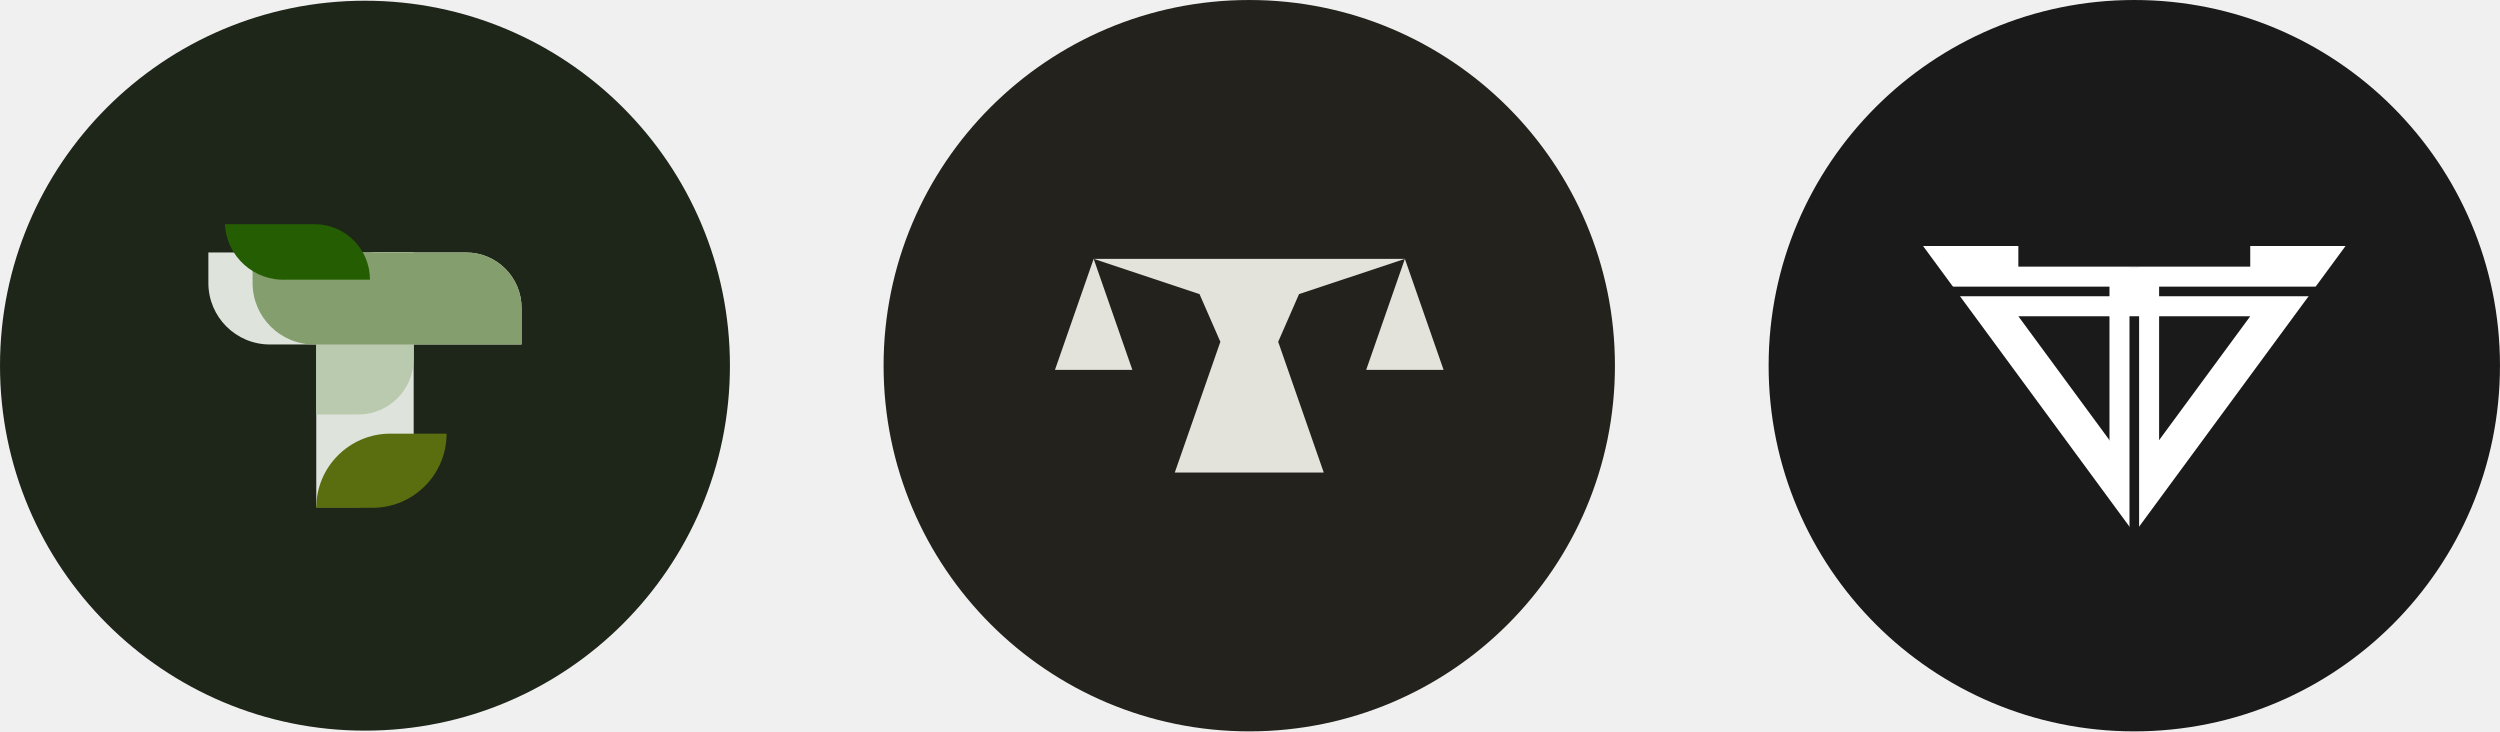
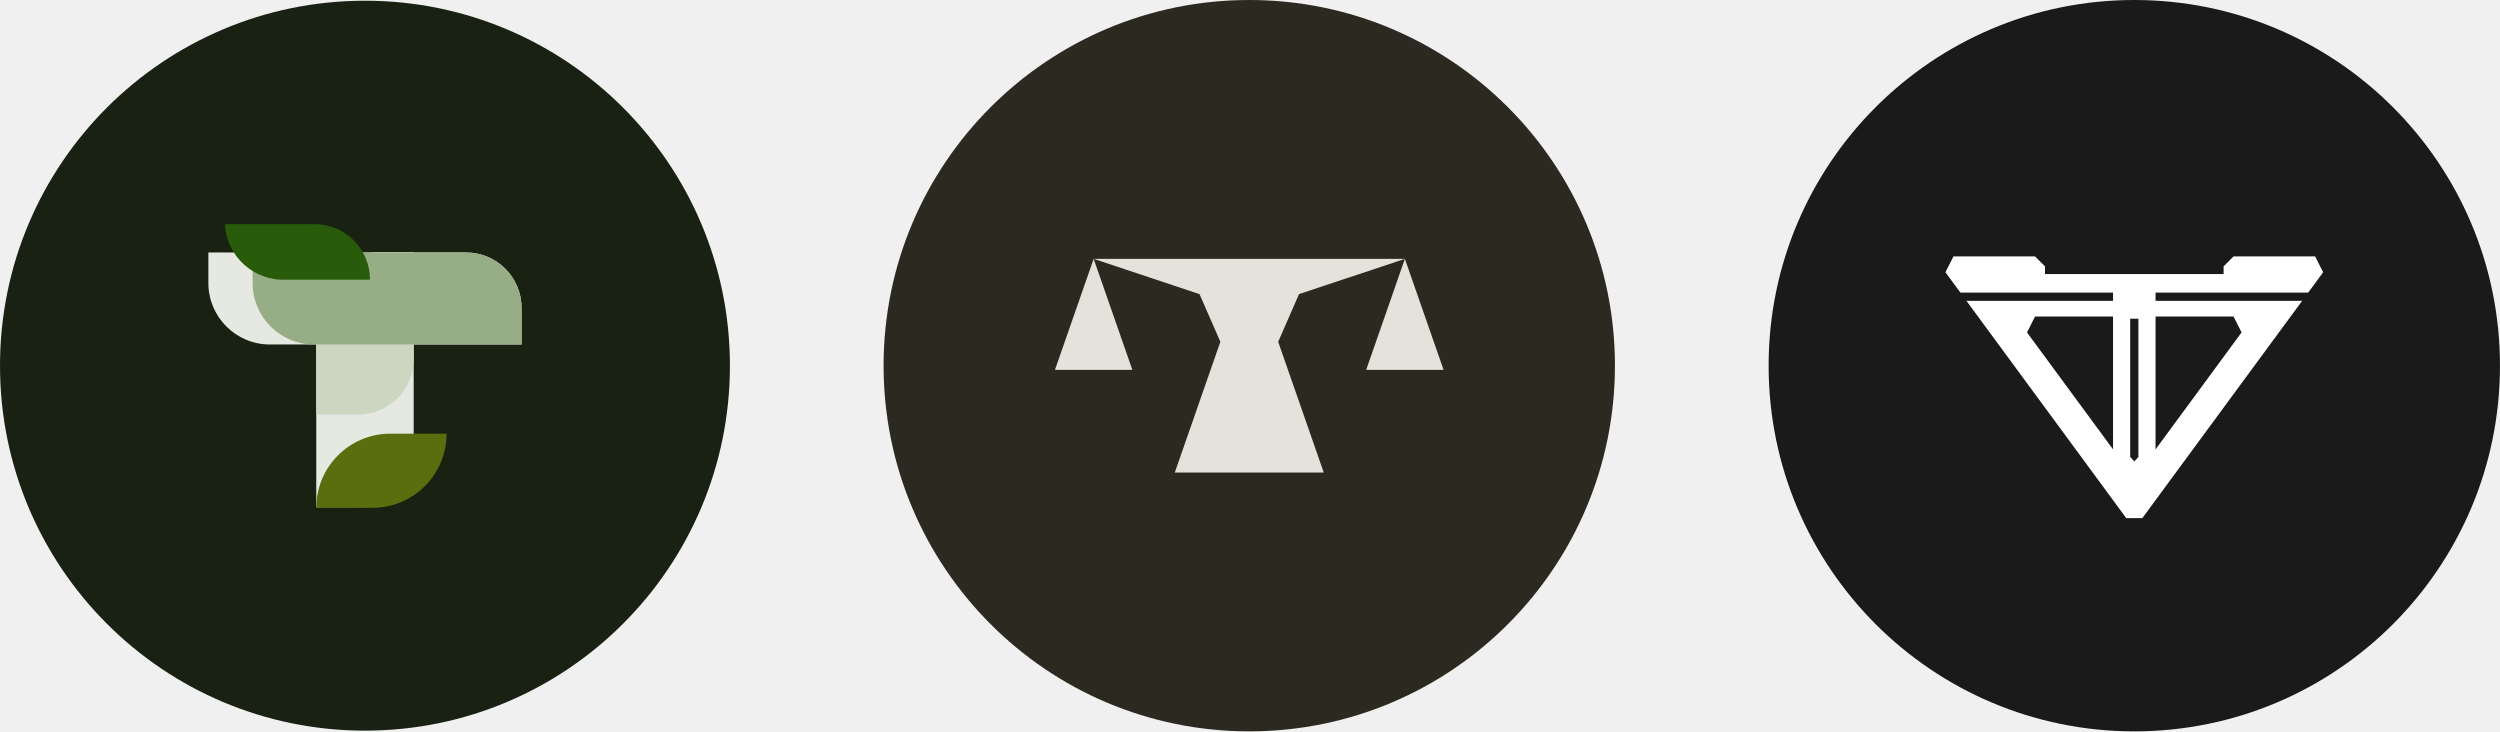
<svg xmlns="http://www.w3.org/2000/svg" id="svg8" version="1.1" viewBox="0 0 125.567 36.735" height="138.839" width="474.583">
  <defs id="defs2">
    </defs>
  <g id="layer1" transform="translate(-7.541538,-21.42175)">
    <g id="g1" style="stroke-width:1;stroke-dasharray:none">
-       <circle transform="rotate(-90)" r="18.331" cy="25.872" cx="-39.789" id="path939" style="fill:#1e2519;fill-opacity:1;stroke:none;stroke-width:1;stroke-dasharray:none" />
+       <circle transform="rotate(-90)" r="18.331" cy="25.872" cx="-39.789" id="path939" style="fill:#192112;fill-opacity:1;stroke:none;stroke-width:1;stroke-dasharray:none" />
      <g transform="matrix(0.09430602,0,0,0.09430602,-1.818299,29.31117)" id="g955" style="stroke-width:10.605;stroke-dasharray:none">
-         <path d="m 210.22,50.822 h 137.287 a 29.525,29.525 45 0 1 29.525,29.525 V 99.811 H 242.96 A 32.741,32.741 45 0 1 210.22,67.071 Z" style="opacity:1;fill:#dee3db;fill-opacity:1;stroke:none;stroke-width:10.605;stroke-dasharray:none" id="path1070" width="166.812" height="48.989" x="210.22" y="50.822" />
-         <path d="M 50.822,-319.567 H 156.951 a 29.525,29.525 45 0 1 29.525,29.525 v 22.358 H 83.563 a 32.741,32.741 45 0 1 -32.741,-32.741 z" style="opacity:1;fill:#dee3db;fill-opacity:1;stroke:none;stroke-width:10.605;stroke-dasharray:none" id="path1076" width="135.654" height="51.883" x="50.822" y="-319.567" transform="rotate(90)" />
-         <path transform="rotate(90)" y="-319.567" x="50.822" height="51.883" width="86.275" id="path874" style="opacity:1;fill:#bacaae;fill-opacity:1;stroke:none;stroke-width:10.605;stroke-dasharray:none" d="m 50.822,-319.567 h 56.75 a 29.525,29.525 45 0 1 29.525,29.525 v 22.358 H 83.563 a 32.741,32.741 45 0 1 -32.741,-32.741 z" />
-         <path y="50.822" x="233.772" height="48.989" width="143.259" id="path860" style="opacity:1;fill:#849e6e;fill-opacity:1;stroke:none;stroke-width:10.605;stroke-dasharray:none" d="m 233.772,50.822 h 113.734 a 29.525,29.525 45 0 1 29.525,29.525 V 99.811 H 266.513 A 32.741,32.741 45 0 1 233.772,67.071 Z" />
+         <path d="m 210.22,50.822 h 137.287 a 29.525,29.525 45 0 1 29.525,29.525 V 99.811 H 242.96 A 32.741,32.741 45 0 1 210.22,67.071 Z" style="opacity:1;fill:#e5e9e2;fill-opacity:1;stroke:none;stroke-width:10.605;stroke-dasharray:none" id="path1070" width="166.812" height="48.989" x="210.22" y="50.822" />
+         <path d="M 50.822,-319.567 H 156.951 a 29.525,29.525 45 0 1 29.525,29.525 v 22.358 H 83.563 a 32.741,32.741 45 0 1 -32.741,-32.741 z" style="opacity:1;fill:#e5e9e2;fill-opacity:1;stroke:none;stroke-width:10.605;stroke-dasharray:none" id="path1076" width="135.654" height="51.883" x="50.822" y="-319.567" transform="rotate(90)" />
+         <path transform="rotate(90)" y="-319.567" x="50.822" height="51.883" width="86.275" id="path874" style="opacity:1;fill:#cbd7c1;fill-opacity:1;stroke:none;stroke-width:10.605;stroke-dasharray:none" d="m 50.822,-319.567 h 56.75 a 29.525,29.525 45 0 1 29.525,29.525 v 22.358 H 83.563 a 32.741,32.741 45 0 1 -32.741,-32.741 z" />
+         <path y="50.822" x="233.772" height="48.989" width="143.259" id="path860" style="opacity:1;fill:#97ad85;fill-opacity:1;stroke:none;stroke-width:10.605;stroke-dasharray:none" d="m 233.772,50.822 h 113.734 a 29.525,29.525 45 0 1 29.525,29.525 V 99.811 H 266.513 A 32.741,32.741 45 0 1 233.772,67.071 Z" />
        <path id="path882" style="opacity:1;fill:#5a6e10;fill-opacity:1;stroke:none;stroke-width:10.605;stroke-dasharray:none" d="m 307.08,147.298 a 39.506,39.506 0 0 0 -39.403,39.506 h 29.917 a 39.506,39.506 0 0 0 39.506,-39.506 h -29.917 a 39.506,39.506 0 0 0 -0.103,0 z" />
-         <path style="opacity:1;fill:#255e02;fill-opacity:1;stroke:none;stroke-width:10.605;stroke-dasharray:none" id="rect856" width="77.28" height="29.557" x="219.008" y="35.734" d="m 219.008,35.734 h 47.755 a 29.525,29.525 45 0 1 29.525,29.525 v 0.032 H 251.748 A 31.189,31.189 42.075 0 1 219.008,35.734 Z" />
+         <path style="opacity:1;fill:#295c0a;fill-opacity:1;stroke:none;stroke-width:10.605;stroke-dasharray:none" id="rect856" width="77.28" height="29.557" x="219.008" y="35.734" d="m 219.008,35.734 h 47.755 a 29.525,29.525 45 0 1 29.525,29.525 v 0.032 H 251.748 A 31.189,31.189 42.075 0 1 219.008,35.734 Z" />
      </g>
    </g>
    <g id="g2" style="stroke-width:1;stroke-dasharray:none" transform="translate(-1.247081)">
-       <circle r="18.367" cy="39.789" cx="71.535" id="path889" style="fill:#24221c;fill-opacity:1;stroke:none;stroke-width:1;stroke-dasharray:none" />
+       <circle r="18.367" cy="39.789" cx="71.535" id="path889" style="fill:#2c2920;fill-opacity:1;stroke:none;stroke-width:1;stroke-dasharray:none" />
      <g id="g975" transform="matrix(0.1571963,0,0,0.1571963,-17.02631,17.67034)" style="stroke-width:6.362;stroke-dasharray:none">
        <path d="m 513.663,142.035 h 12.362 l -12.362,-35.464 -12.362,35.464 z" style="fill:#e3e2db;fill-opacity:1;stroke:none;stroke-width:6.362;stroke-dasharray:none" id="path932" />
        <path id="path910" style="fill:#e3e2db;fill-opacity:1;stroke:none;stroke-width:6.362;stroke-dasharray:none" d="m 613.104,142.035 h 12.362 l -12.362,-35.464 -12.362,35.464 z" />
        <path id="path894" style="fill:#e3e2db;fill-opacity:1;stroke:none;stroke-width:6.362;stroke-dasharray:none" d="m 513.663,106.572 33.822,11.267 6.661,15.235 -14.56,41.771 h 23.798 23.798 l -14.56,-41.771 6.661,-15.234 33.822,-11.267 h -49.72 z" />
      </g>
    </g>
-     <g id="g3" style="stroke-width:1;stroke-dasharray:none">
-       <circle r="18.367" cy="39.789" cx="114.741" id="path1025" style="fill:#1a1a1a;fill-opacity:1;stroke:none;stroke-width:1;stroke-miterlimit:4;stroke-dasharray:none" />
-       <g transform="matrix(0.1521529,0,0,0.1521529,-61.50979,19.47566)" id="g1041" style="stroke-width:6.573;stroke-dasharray:none">
-         <g id="g1023" transform="matrix(0.2570422,0,0,0.2570422,1045.526,-8.41714)" style="stroke-width:25.572;stroke-dasharray:none">
-           <path id="path997" style="opacity:1;fill:#ffffff;fill-opacity:1;stroke:none;stroke-width:25.572;stroke-dasharray:none" d="M 167.764,398.448 H 710.322 L 439.043,767.292 Z" />
-           <path d="M 290.137,488.656 H 587.949 L 439.043,691.116 Z" style="opacity:1;fill:#1a1a1a;fill-opacity:1;stroke:none;stroke-width:25.572;stroke-dasharray:none" id="rect994" />
-           <rect y="476.963" x="407.179" height="226.959" width="63.727" id="rect999" style="opacity:1;fill:#ffffff;fill-opacity:1;stroke:none;stroke-width:25.572;stroke-dasharray:none" />
-           <rect style="opacity:1;fill:#1a1a1a;fill-opacity:1;stroke:none;stroke-width:25.572;stroke-dasharray:none" id="rect1003" width="297.812" height="30.987" x="290.137" y="393.942" />
-           <rect y="432.871" x="426.592" height="12.344" width="361.506" id="rect1007" style="opacity:1;fill:#1a1a1a;fill-opacity:1;stroke:none;stroke-width:25.572;stroke-dasharray:none" transform="matrix(0,1,1,0,0,0)" />
-           <rect transform="scale(-1,1)" style="opacity:1;fill:#1a1a1a;fill-opacity:1;stroke:none;stroke-width:25.572;stroke-dasharray:none" id="rect1005" width="593.918" height="12.344" x="-736.002" y="450.62" />
-           <path d="m 407.179,426.592 h 63.727 v 62.063 h -63.727 z" style="opacity:1;fill:#ffffff;fill-opacity:1;stroke:none;stroke-width:25.572;stroke-miterlimit:4;stroke-dasharray:none" id="rect1011" />
-         </g>
+     <circle r="18.367" cy="39.789" cx="114.741" id="path1025" style="fill:#1a1a1a;fill-opacity:1;stroke:none;stroke-width:1;stroke-miterlimit:4;stroke-dasharray:none" />
+     <g transform="matrix(0.1302594,0,0,0.1302594,-36.14881,22.55685)" id="g1041" style="stroke-width:7.678;stroke-dasharray:none">
+       <g id="g1023" transform="matrix(0.2570422,0,0,0.2570422,1045.526,-8.41714)" style="stroke-width:29.87;stroke-dasharray:none">
+         <path id="path997" style="opacity:1;fill:#ffffff;fill-opacity:1;stroke:#ffffff;stroke-width:29.87;stroke-linecap:square;stroke-linejoin:bevel;stroke-dasharray:none;stroke-opacity:1" d="M 167.77,398.447 439.037,767.293 710.317,398.447 H 587.95 v 26.479 H 290.138 v -26.479 z" />
+         <path d="M 290.137,488.656 H 587.949 L 439.043,691.116 Z" style="opacity:1;fill:#1a1a1a;fill-opacity:1;stroke:#1a1a1a;stroke-width:29.87;stroke-linecap:square;stroke-linejoin:bevel;stroke-dasharray:none;stroke-opacity:1" id="rect994" />
+         <rect y="475.869" x="407.179" height="233.902" width="63.727" id="rect999" style="opacity:1;fill:#ffffff;fill-opacity:1;stroke:none;stroke-width:29.87;stroke-dasharray:none" />
+         <path id="rect1007" style="opacity:1;fill:#1a1a1a;stroke-width:29.87" d="m 432.871,475.869 v 208.401 l 6.239,6.754 6.105,-6.754 V 475.869 Z" />
+         <rect transform="scale(-1,1)" style="opacity:1;fill:#1a1a1a;fill-opacity:1;stroke:none;stroke-width:29.87;stroke-dasharray:none" id="rect1005" width="593.918" height="12.344" x="-736.002" y="437.801" />
+         <path d="m 407.179,413.389 h 63.727 v 63.574 h -63.727 z" style="opacity:1;fill:#ffffff;fill-opacity:1;stroke:none;stroke-width:29.87;stroke-miterlimit:4;stroke-dasharray:none" id="rect1011" />
      </g>
    </g>
  </g>
</svg>
